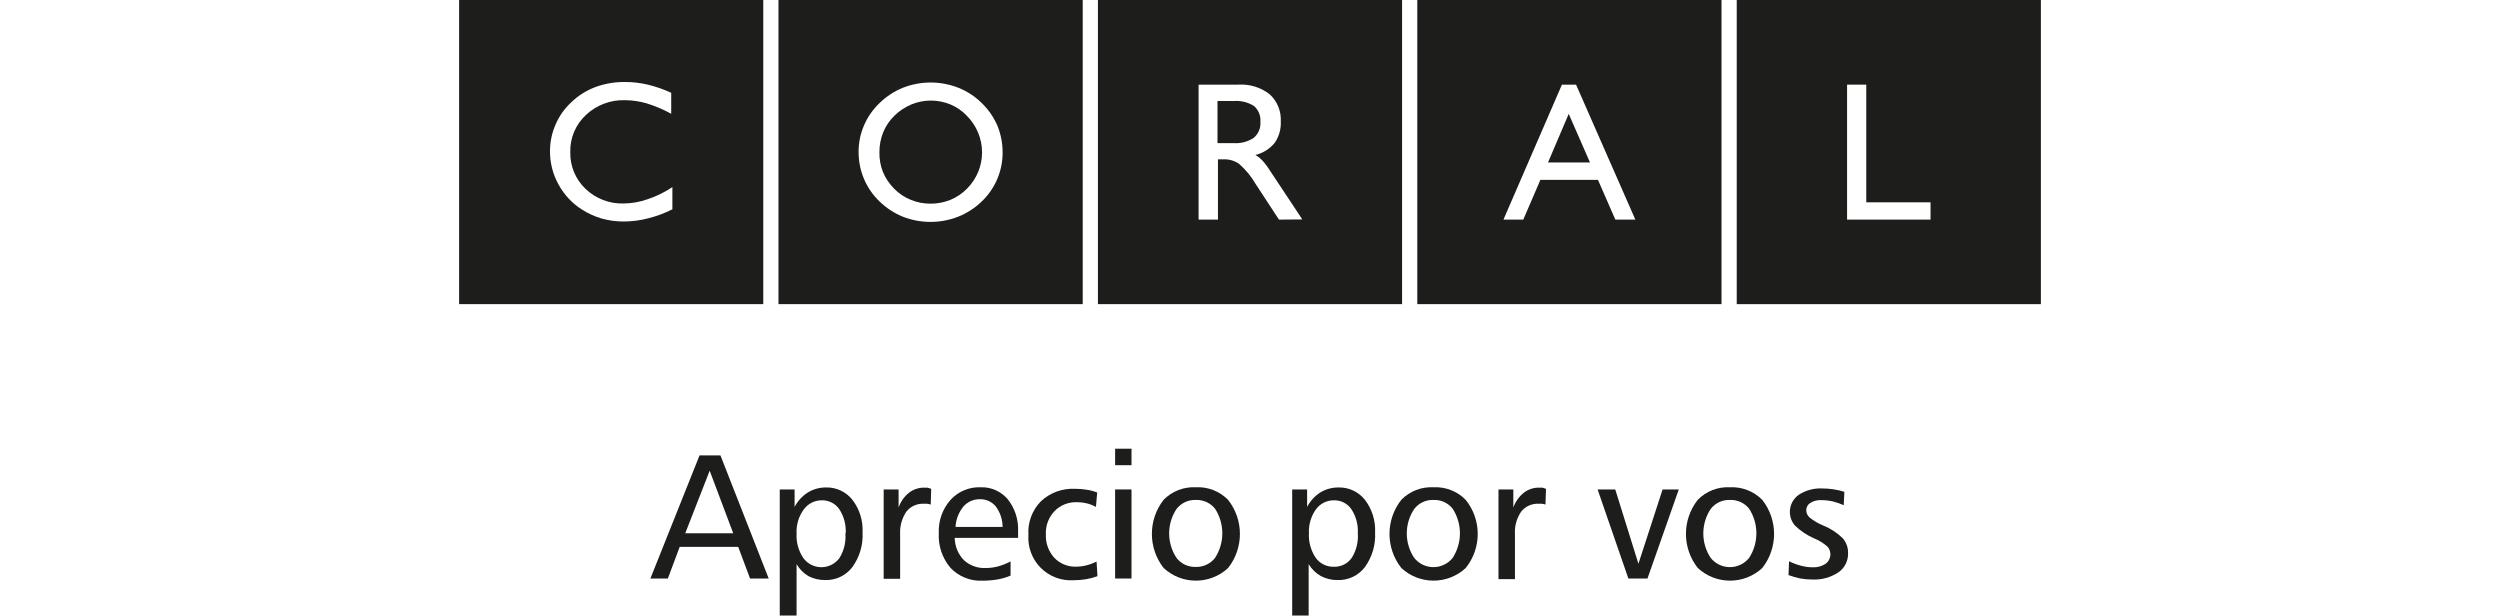
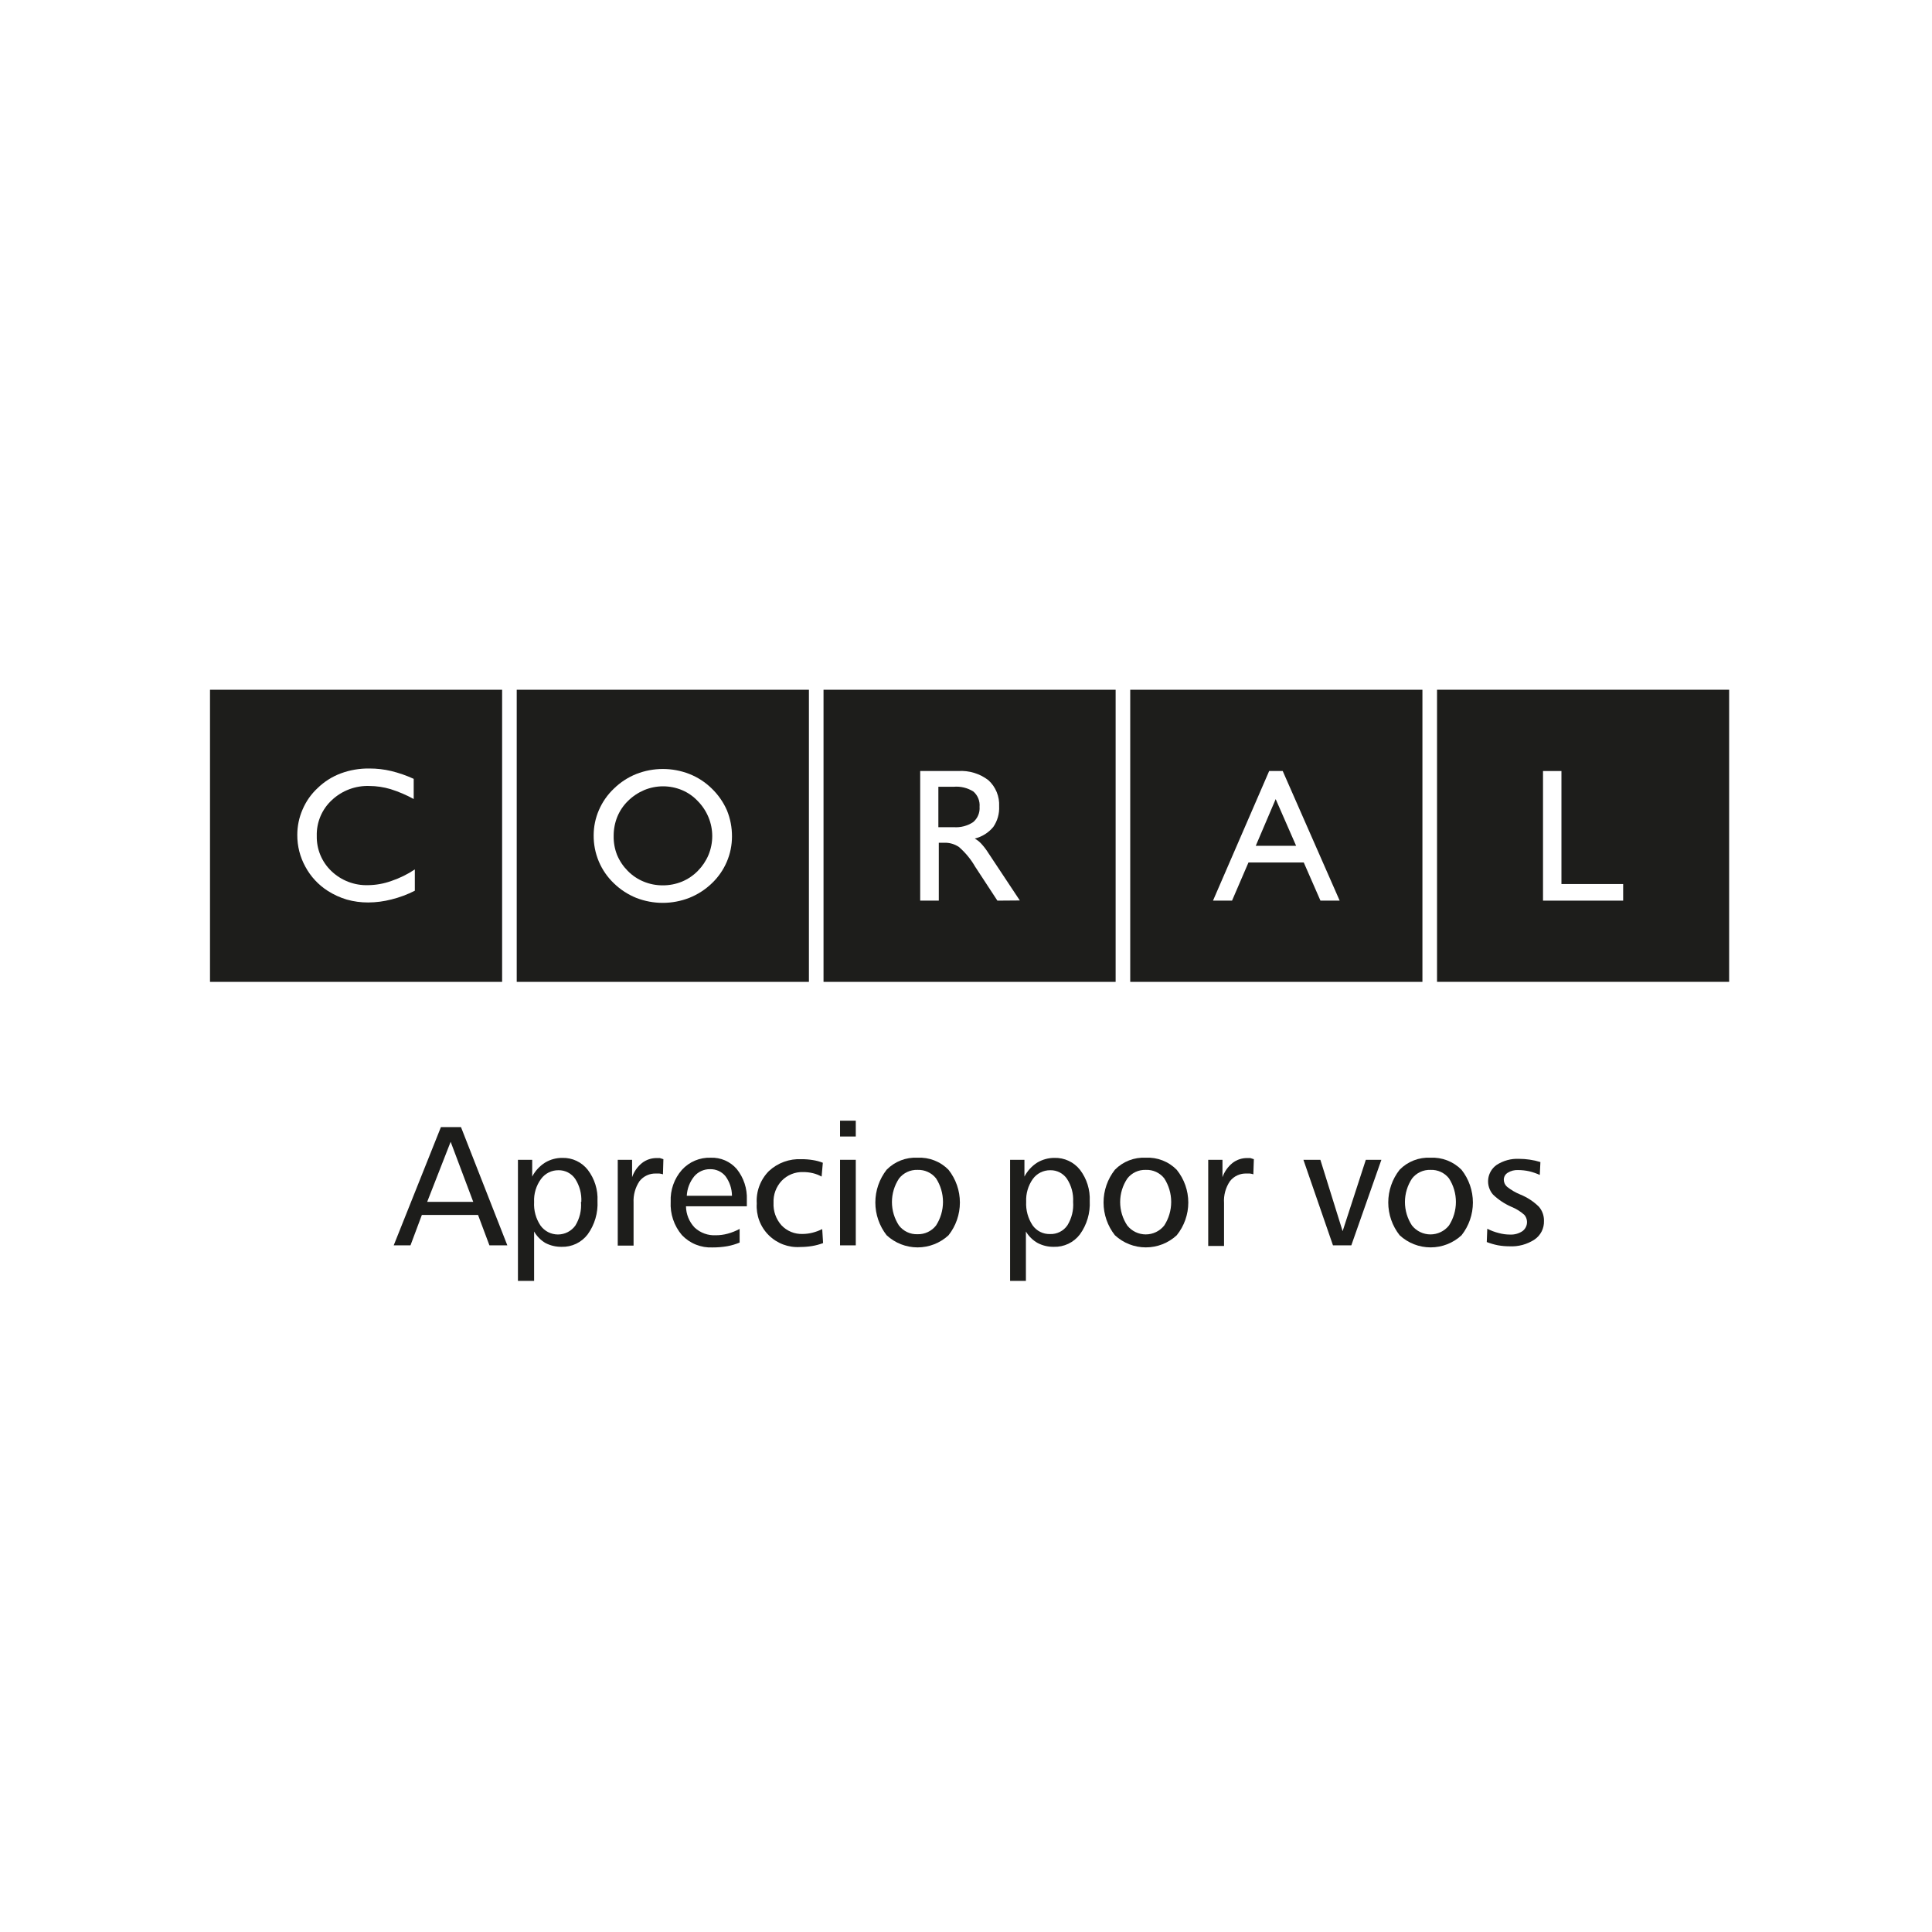
- <svg xmlns="http://www.w3.org/2000/svg" id="Capa_1" data-name="Capa 1" viewBox="0 0 276.18 68">
-   <defs>
-     <style>.cls-1{fill:none;}.cls-2,.cls-3{fill:#1d1d1b;}.cls-2{fill-rule:evenodd;}</style>
-   </defs>
-   <rect class="cls-1" width="276.18" height="68" />
-   <path class="cls-2" d="M191.86,0V33.6h33.6V0Zm21.41,24.26h-9.22V9.35h2.12v13h7.1Z" />
-   <polygon class="cls-2" points="171.01 17.95 175.65 17.95 173.3 12.58 171.01 17.95" />
-   <path class="cls-2" d="M156.57,0V33.6h33.61V0Zm21.88,24.26-1.92-4.39h-6.36l-1.89,4.39h-2.19l6.46-14.91h1.56l6.55,14.91Z" />
-   <path class="cls-2" d="M121.29,0V33.6h33.6V0Zm20,24.26-2.56-3.91a8.88,8.88,0,0,0-1.86-2.26,2.85,2.85,0,0,0-1.68-.49h-.64v6.66h-2.14V9.35h4.37a5.14,5.14,0,0,1,3.48,1.06,3.8,3.8,0,0,1,1.23,3,3.85,3.85,0,0,1-.67,2.37,4,4,0,0,1-2.13,1.34,3.2,3.2,0,0,1,.7.54,7.4,7.4,0,0,1,.86,1.12l3.62,5.46Z" />
-   <path class="cls-2" d="M139.24,13.47a2.1,2.1,0,0,0-.71-1.76,3.66,3.66,0,0,0-2.26-.55H134.5v4.65h1.77a3.58,3.58,0,0,0,2.23-.58A2.09,2.09,0,0,0,139.24,13.47Z" />
-   <path class="cls-2" d="M86,0V33.6h33.61V0Zm24.16,19.8a7.47,7.47,0,0,1-1.71,2.46,8.06,8.06,0,0,1-2.6,1.68,8.4,8.4,0,0,1-6.11,0,8,8,0,0,1-2.56-1.67,7.51,7.51,0,0,1-1.74-2.52,7.62,7.62,0,0,1-.59-3,7.31,7.31,0,0,1,.6-2.9,7.5,7.5,0,0,1,1.73-2.48,7.93,7.93,0,0,1,2.58-1.68,8.38,8.38,0,0,1,6.1,0,7.71,7.71,0,0,1,2.57,1.67,7.86,7.86,0,0,1,1.75,2.51,7.84,7.84,0,0,1,.58,3A7.39,7.39,0,0,1,110.16,19.8Z" />
-   <path class="cls-2" d="M106.81,12.79A5.32,5.32,0,0,0,105,11.54a5.67,5.67,0,0,0-4.33,0,6,6,0,0,0-1.87,1.25,5.42,5.42,0,0,0-1.23,1.82,5.86,5.86,0,0,0-.42,2.2A5.67,5.67,0,0,0,97.54,19a5.83,5.83,0,0,0,1.23,1.84,5.47,5.47,0,0,0,1.83,1.23,5.66,5.66,0,0,0,2.19.43,5.78,5.78,0,0,0,2.2-.42,5.54,5.54,0,0,0,1.84-1.24A5.83,5.83,0,0,0,108.06,19a5.67,5.67,0,0,0,0-4.33A5.81,5.81,0,0,0,106.81,12.79Z" />
-   <path class="cls-2" d="M50.72,0V33.6h33.6V0ZM74.28,23.12a12.79,12.79,0,0,1-2.68,1,10.86,10.86,0,0,1-2.69.35,9,9,0,0,1-2.45-.33,8.66,8.66,0,0,1-2.19-1,7.55,7.55,0,0,1-2.58-2.78,7.47,7.47,0,0,1-.93-3.67,7.28,7.28,0,0,1,.61-2.92,7.18,7.18,0,0,1,1.73-2.46,7.71,7.71,0,0,1,2.67-1.69,9.13,9.13,0,0,1,3.29-.56,10.6,10.6,0,0,1,2.5.29,14.07,14.07,0,0,1,2.59.9v2.32a14.63,14.63,0,0,0-2.67-1.14,8.71,8.71,0,0,0-2.42-.36,6,6,0,0,0-4.32,1.62A5.4,5.4,0,0,0,63,16.81a5.43,5.43,0,0,0,1.68,4.05,5.84,5.84,0,0,0,4.22,1.62A8.21,8.21,0,0,0,71.57,22a11.49,11.49,0,0,0,2.71-1.33Z" />
-   <path class="cls-3" d="M77.28,50.31h2.31l5.33,13.6H82.86l-1.31-3.5H75.09l-1.31,3.5H71.85ZM78.4,52l-2.7,6.91H81Z" />
-   <path class="cls-3" d="M88,62.32V68H86.14V54.07h1.64V56a4.23,4.23,0,0,1,1.47-1.6,3.79,3.79,0,0,1,2-.55,3.59,3.59,0,0,1,2.92,1.37,5.45,5.45,0,0,1,1.12,3.59,6,6,0,0,1-1.13,3.84,3.63,3.63,0,0,1-3,1.43,3.93,3.93,0,0,1-1.86-.44A3.64,3.64,0,0,1,88,62.32Zm5.43-3.41a4.45,4.45,0,0,0-.7-2.64,2.27,2.27,0,0,0-1.93-1,2.44,2.44,0,0,0-2,1A4.13,4.13,0,0,0,88,58.93a4.4,4.4,0,0,0,.74,2.71,2.47,2.47,0,0,0,4,0A4.48,4.48,0,0,0,93.39,58.91Z" />
-   <path class="cls-3" d="M102.87,54l-.05,1.74a1.69,1.69,0,0,0-.41-.09l-.36,0a2.31,2.31,0,0,0-1.93.88A4.07,4.07,0,0,0,99.44,59v4.94H97.62V54.07h1.65v2a3.57,3.57,0,0,1,1.14-1.63,2.68,2.68,0,0,1,1.7-.57l.35,0Z" />
-   <path class="cls-3" d="M112.47,58.67v.75h-7a3.61,3.61,0,0,0,1,2.45,3.34,3.34,0,0,0,2.44.88,5.22,5.22,0,0,0,1.35-.18,6.5,6.5,0,0,0,1.38-.55v1.57a6.9,6.9,0,0,1-1.42.42,9.91,9.91,0,0,1-1.7.14A4.56,4.56,0,0,1,105,62.73a5.47,5.47,0,0,1-1.29-3.84A5.19,5.19,0,0,1,105,55.23a4.26,4.26,0,0,1,3.31-1.4,3.77,3.77,0,0,1,3,1.3A5.3,5.3,0,0,1,112.47,58.67Zm-1.71-.46a3.83,3.83,0,0,0-.76-2.27,2.2,2.2,0,0,0-1.76-.79,2.33,2.33,0,0,0-1.82.82,3.86,3.86,0,0,0-.86,2.24Z" />
-   <path class="cls-3" d="M121.21,54.41,121.07,56a3.93,3.93,0,0,0-1-.39,4.66,4.66,0,0,0-1.13-.13,3.27,3.27,0,0,0-2.46,1,3.48,3.48,0,0,0-.94,2.54,3.61,3.61,0,0,0,.91,2.58,3.18,3.18,0,0,0,2.44,1,4.69,4.69,0,0,0,1.11-.14,5.67,5.67,0,0,0,1.14-.42l.1,1.61a6.79,6.79,0,0,1-1.27.34,8.71,8.71,0,0,1-1.36.11,4.7,4.7,0,0,1-5-5A4.86,4.86,0,0,1,115,55.37,5.12,5.12,0,0,1,118.76,54a7.59,7.59,0,0,1,1.29.1A5.34,5.34,0,0,1,121.21,54.41Z" />
-   <path class="cls-3" d="M123.19,49.57H125v1.82h-1.81Zm0,4.5H125v9.84h-1.81Z" />
-   <path class="cls-3" d="M132.1,53.83a4.65,4.65,0,0,1,3.57,1.39,6.08,6.08,0,0,1,0,7.53,5.24,5.24,0,0,1-7.12,0,6.12,6.12,0,0,1,0-7.54A4.64,4.64,0,0,1,132.1,53.83Zm0,1.4a2.57,2.57,0,0,0-2.13,1,4.9,4.9,0,0,0,0,5.4,2.57,2.57,0,0,0,2.13,1,2.61,2.61,0,0,0,2.13-1,5,5,0,0,0,0-5.43A2.59,2.59,0,0,0,132.12,55.23Z" />
-   <path class="cls-3" d="M144.57,62.32V68h-1.82V54.07h1.65V56a4.21,4.21,0,0,1,1.46-1.6,3.84,3.84,0,0,1,2-.55,3.61,3.61,0,0,1,2.93,1.37,5.5,5.5,0,0,1,1.12,3.59,6,6,0,0,1-1.13,3.84,3.63,3.63,0,0,1-3,1.43,3.87,3.87,0,0,1-1.86-.44A3.67,3.67,0,0,1,144.57,62.32ZM150,58.91a4.38,4.38,0,0,0-.7-2.64,2.26,2.26,0,0,0-1.93-1,2.44,2.44,0,0,0-2,1,4.2,4.2,0,0,0-.77,2.63,4.47,4.47,0,0,0,.74,2.71,2.37,2.37,0,0,0,2,1,2.31,2.31,0,0,0,2-1A4.48,4.48,0,0,0,150,58.91Z" />
-   <path class="cls-3" d="M158.35,53.83a4.65,4.65,0,0,1,3.57,1.39,6,6,0,0,1,0,7.53,5.23,5.23,0,0,1-7.11,0,6.08,6.08,0,0,1,0-7.54A4.62,4.62,0,0,1,158.35,53.83Zm0,1.4a2.56,2.56,0,0,0-2.12,1,4.86,4.86,0,0,0,0,5.4,2.72,2.72,0,0,0,4.25,0,5,5,0,0,0,0-5.43A2.56,2.56,0,0,0,158.37,55.23Z" />
-   <path class="cls-3" d="M170.79,54l-.06,1.74a1.62,1.62,0,0,0-.4-.09l-.36,0a2.3,2.3,0,0,0-1.93.88,4,4,0,0,0-.68,2.51v4.94h-1.82V54.07h1.64v2a3.67,3.67,0,0,1,1.15-1.63,2.68,2.68,0,0,1,1.69-.57l.36,0Z" />
-   <path class="cls-3" d="M176.49,54.07h1.95L181,62.28l2.67-8.21h1.79L182,63.91h-2.11Z" />
-   <path class="cls-3" d="M191.1,53.83a4.69,4.69,0,0,1,3.58,1.39,6.08,6.08,0,0,1,0,7.53,5.24,5.24,0,0,1-7.12,0,6.08,6.08,0,0,1,0-7.54A4.62,4.62,0,0,1,191.1,53.83Zm0,1.4a2.56,2.56,0,0,0-2.12,1,4.9,4.9,0,0,0,0,5.4,2.72,2.72,0,0,0,4.25,0,5,5,0,0,0,0-5.43A2.56,2.56,0,0,0,191.12,55.23Z" />
-   <path class="cls-3" d="M203.75,54.33l-.07,1.48a7,7,0,0,0-1.22-.42,6,6,0,0,0-1.27-.14,2.05,2.05,0,0,0-1.2.31.93.93,0,0,0-.45.81,1.09,1.09,0,0,0,.37.8,6.2,6.2,0,0,0,1.54.9,6.52,6.52,0,0,1,2.13,1.4,2.41,2.41,0,0,1,.58,1.63,2.48,2.48,0,0,1-1.07,2.13,4.8,4.8,0,0,1-2.91.79,7.39,7.39,0,0,1-1.33-.12,7.73,7.73,0,0,1-1.27-.37l.06-1.53a6.08,6.08,0,0,0,1.34.5,4.78,4.78,0,0,0,1.27.17,2.36,2.36,0,0,0,1.43-.39,1.29,1.29,0,0,0,.22-1.88,5.05,5.05,0,0,0-1.48-.92,7.21,7.21,0,0,1-2.12-1.41,2.31,2.31,0,0,1,.4-3.4,4.35,4.35,0,0,1,2.6-.71,8.31,8.31,0,0,1,1.21.09A7.66,7.66,0,0,1,203.75,54.33Z" />
+ <svg xmlns="http://www.w3.org/2000/svg" width="200" height="200" viewBox="0 0 200 200" fill="none">
+   <path fill-rule="evenodd" clip-rule="evenodd" d="M148.761 71.401V101.64H179V71.401H148.761ZM168.029 93.234H159.732V79.816H161.64V91.515H168.029V93.234Z" fill="#1D1D1B" />
+   <path fill-rule="evenodd" clip-rule="evenodd" d="M129.997 87.556H134.173L132.058 82.723L129.997 87.556Z" fill="#1D1D1B" />
+   <path fill-rule="evenodd" clip-rule="evenodd" d="M117.001 71.401V101.64H147.249V71.401H117.001ZM136.693 93.234L134.965 89.284H129.241L127.54 93.234H125.569L131.383 79.816H132.787L138.682 93.234H136.693Z" fill="#1D1D1B" />
+   <path fill-rule="evenodd" clip-rule="evenodd" d="M85.251 71.401V101.64H115.49V71.401H85.251ZM103.25 93.234L100.946 89.716C100.504 88.95 99.939 88.262 99.272 87.682C98.827 87.38 98.298 87.225 97.76 87.241H97.184V93.234H95.258V79.816H99.191C100.317 79.742 101.43 80.081 102.323 80.77C102.695 81.11 102.988 81.529 103.179 81.996C103.37 82.463 103.456 82.966 103.43 83.47C103.468 84.228 103.256 84.977 102.827 85.603C102.334 86.2 101.662 86.623 100.91 86.809C101.142 86.941 101.354 87.104 101.54 87.295C101.83 87.605 102.089 87.943 102.314 88.303L105.572 93.216L103.25 93.234Z" fill="#1D1D1B" />
+   <path fill-rule="evenodd" clip-rule="evenodd" d="M101.405 83.524C101.43 83.228 101.386 82.931 101.275 82.656C101.164 82.38 100.989 82.135 100.766 81.94C100.16 81.558 99.446 81.384 98.732 81.445H97.139V85.63H98.732C99.44 85.682 100.146 85.498 100.739 85.108C100.968 84.916 101.148 84.672 101.263 84.396C101.379 84.121 101.428 83.822 101.405 83.524Z" fill="#1D1D1B" />
+   <path fill-rule="evenodd" clip-rule="evenodd" d="M53.491 71.401V101.64H83.739V71.401H53.491ZM75.234 89.221C74.876 90.055 74.352 90.808 73.695 91.434C73.02 92.085 72.226 92.598 71.355 92.946C69.587 93.637 67.624 93.637 65.856 92.946C64.999 92.598 64.217 92.088 63.553 91.443C62.88 90.803 62.347 90.031 61.987 89.175C61.629 88.321 61.448 87.402 61.456 86.476C61.456 85.578 61.639 84.69 61.996 83.866C62.358 83.024 62.887 82.264 63.553 81.634C64.22 80.983 65.009 80.469 65.874 80.122C67.639 79.432 69.599 79.432 71.364 80.122C72.228 80.463 73.014 80.974 73.677 81.625C74.345 82.267 74.88 83.035 75.252 83.884C75.602 84.741 75.779 85.658 75.774 86.584C75.776 87.49 75.592 88.388 75.234 89.221Z" fill="#1D1D1B" />
+   <path fill-rule="evenodd" clip-rule="evenodd" d="M72.219 82.912C71.76 82.427 71.206 82.044 70.59 81.787C69.343 81.271 67.941 81.271 66.693 81.787C66.067 82.052 65.496 82.434 65.01 82.912C64.534 83.376 64.157 83.934 63.904 84.55C63.651 85.179 63.523 85.852 63.526 86.53C63.511 87.203 63.631 87.873 63.877 88.501C64.136 89.118 64.512 89.68 64.984 90.156C65.452 90.633 66.012 91.01 66.63 91.263C67.255 91.522 67.925 91.653 68.601 91.65C69.28 91.655 69.952 91.526 70.581 91.272C71.203 91.016 71.766 90.636 72.237 90.156C72.709 89.68 73.084 89.118 73.344 88.501C73.86 87.253 73.86 85.852 73.344 84.604C73.083 83.972 72.701 83.397 72.219 82.912Z" fill="#1D1D1B" />
+   <path fill-rule="evenodd" clip-rule="evenodd" d="M21.74 71.401V101.64H51.979V71.401H21.74ZM42.943 92.208C42.176 92.598 41.367 92.9 40.532 93.108C39.741 93.314 38.928 93.42 38.111 93.423C37.365 93.426 36.623 93.326 35.906 93.126C35.21 92.92 34.547 92.617 33.935 92.226C32.961 91.604 32.161 90.743 31.613 89.725C31.055 88.714 30.767 87.576 30.776 86.422C30.776 85.517 30.962 84.622 31.325 83.794C31.682 82.954 32.212 82.2 32.882 81.58C33.569 80.912 34.387 80.394 35.285 80.059C36.232 79.71 37.236 79.54 38.246 79.555C39.003 79.552 39.758 79.64 40.495 79.816C41.297 80.009 42.078 80.281 42.826 80.626V82.714C42.061 82.293 41.257 81.949 40.423 81.688C39.716 81.478 38.983 81.369 38.246 81.364C37.533 81.338 36.823 81.454 36.156 81.704C35.489 81.954 34.877 82.334 34.358 82.822C33.847 83.292 33.443 83.866 33.173 84.506C32.903 85.146 32.773 85.836 32.792 86.53C32.777 87.209 32.903 87.884 33.163 88.511C33.424 89.139 33.812 89.705 34.304 90.174C34.808 90.658 35.404 91.035 36.056 91.286C36.708 91.536 37.403 91.654 38.102 91.632C38.921 91.623 39.733 91.477 40.505 91.201C41.367 90.91 42.187 90.508 42.943 90.004V92.208Z" fill="#1D1D1B" />
+   <path d="M45.643 116.678H47.722L52.519 128.918H50.665L49.486 125.768H43.672L42.493 128.918H40.757L45.643 116.678ZM46.651 118.199L44.221 124.418H48.991L46.651 118.199Z" fill="#1D1D1B" />
+   <path d="M55.291 127.487V132.599H53.617V120.062H55.093V121.799C55.401 121.212 55.857 120.716 56.416 120.359C56.958 120.03 57.581 119.859 58.216 119.864C58.72 119.851 59.22 119.955 59.676 120.169C60.132 120.383 60.532 120.701 60.844 121.097C61.552 122.02 61.91 123.166 61.852 124.328C61.918 125.562 61.559 126.782 60.835 127.784C60.52 128.198 60.11 128.531 59.641 128.755C59.171 128.978 58.655 129.087 58.135 129.071C57.553 129.079 56.978 128.943 56.461 128.675C55.975 128.386 55.572 127.977 55.291 127.487ZM60.178 124.418C60.222 123.58 60.002 122.749 59.548 122.042C59.357 121.759 59.097 121.528 58.794 121.371C58.49 121.214 58.153 121.135 57.811 121.142C57.461 121.138 57.115 121.217 56.802 121.374C56.489 121.53 56.217 121.76 56.011 122.042C55.502 122.733 55.247 123.579 55.291 124.436C55.24 125.3 55.474 126.157 55.957 126.875C56.163 127.159 56.434 127.391 56.746 127.551C57.059 127.71 57.406 127.793 57.757 127.793C58.108 127.793 58.454 127.71 58.767 127.551C59.08 127.391 59.351 127.159 59.557 126.875C60.01 126.14 60.215 125.279 60.142 124.418H60.178Z" fill="#1D1D1B" />
+   <path d="M68.674 119.999L68.629 121.565C68.509 121.523 68.385 121.496 68.26 121.484H67.936C67.604 121.468 67.273 121.531 66.971 121.669C66.669 121.807 66.404 122.015 66.199 122.276C65.761 122.932 65.546 123.712 65.587 124.499V128.945H63.949V120.062H65.434V121.862C65.63 121.286 65.986 120.777 66.46 120.395C66.896 120.054 67.436 119.873 67.99 119.882H68.305L68.674 119.999Z" fill="#1D1D1B" />
+   <path d="M77.313 124.202V124.877H71.013C71.023 125.699 71.345 126.487 71.913 127.082C72.208 127.354 72.554 127.564 72.931 127.7C73.308 127.836 73.709 127.895 74.109 127.874C74.519 127.873 74.928 127.819 75.324 127.712C75.756 127.595 76.172 127.429 76.566 127.217V128.63C76.155 128.801 75.727 128.928 75.288 129.008C74.783 129.094 74.271 129.136 73.758 129.134C73.169 129.161 72.582 129.061 72.035 128.84C71.488 128.62 70.996 128.284 70.59 127.856C69.775 126.895 69.36 125.658 69.429 124.4C69.376 123.193 69.792 122.013 70.59 121.106C70.965 120.692 71.426 120.364 71.94 120.147C72.455 119.929 73.011 119.827 73.569 119.846C74.078 119.826 74.585 119.921 75.053 120.123C75.52 120.326 75.936 120.631 76.269 121.016C76.991 121.917 77.362 123.049 77.313 124.202ZM75.774 123.788C75.77 123.052 75.531 122.336 75.09 121.745C74.897 121.514 74.655 121.33 74.38 121.207C74.106 121.084 73.807 121.025 73.506 121.034C73.196 121.028 72.888 121.091 72.604 121.219C72.321 121.347 72.07 121.536 71.868 121.772C71.403 122.345 71.132 123.051 71.094 123.788H75.774Z" fill="#1D1D1B" />
+   <path d="M85.179 120.368L85.053 121.799C84.77 121.642 84.467 121.524 84.153 121.448C83.82 121.368 83.478 121.329 83.136 121.331C82.724 121.318 82.315 121.391 81.933 121.546C81.552 121.701 81.207 121.935 80.922 122.231C80.635 122.536 80.413 122.896 80.267 123.288C80.122 123.681 80.057 124.099 80.076 124.517C80.034 125.369 80.328 126.202 80.895 126.839C81.175 127.137 81.516 127.372 81.895 127.527C82.274 127.683 82.682 127.755 83.091 127.739C83.427 127.737 83.763 127.695 84.09 127.613C84.444 127.524 84.788 127.397 85.116 127.235L85.206 128.684C84.835 128.823 84.453 128.925 84.063 128.99C83.658 129.055 83.249 129.088 82.839 129.089C82.237 129.129 81.635 129.04 81.071 128.828C80.507 128.615 79.995 128.285 79.569 127.859C79.142 127.433 78.812 126.921 78.6 126.357C78.388 125.793 78.299 125.19 78.339 124.589C78.299 123.973 78.389 123.355 78.605 122.777C78.82 122.198 79.156 121.672 79.59 121.232C80.042 120.81 80.575 120.483 81.156 120.271C81.738 120.06 82.356 119.967 82.974 119.999C83.362 119.996 83.751 120.026 84.135 120.089C84.492 120.143 84.842 120.236 85.179 120.368Z" fill="#1D1D1B" />
+   <path d="M86.961 116.013H88.59V117.651H86.961V116.013ZM86.961 120.062H88.59V128.918H86.961V120.062Z" fill="#1D1D1B" />
+   <path d="M94.98 119.846C95.573 119.815 96.167 119.91 96.721 120.126C97.275 120.341 97.776 120.673 98.192 121.097C98.954 122.063 99.368 123.256 99.368 124.486C99.368 125.715 98.954 126.909 98.192 127.874C97.321 128.681 96.176 129.13 94.989 129.13C93.8 129.13 92.656 128.681 91.785 127.874C91.027 126.905 90.615 125.711 90.615 124.481C90.615 123.251 91.027 122.057 91.785 121.088C92.199 120.667 92.698 120.339 93.249 120.124C93.799 119.91 94.389 119.816 94.98 119.846ZM94.98 121.106C94.611 121.093 94.245 121.168 93.912 121.324C93.579 121.481 93.287 121.714 93.062 122.006C92.587 122.727 92.333 123.572 92.333 124.436C92.333 125.3 92.587 126.145 93.062 126.866C93.287 127.158 93.579 127.392 93.912 127.548C94.245 127.705 94.611 127.78 94.98 127.766C95.347 127.777 95.712 127.701 96.045 127.544C96.378 127.388 96.67 127.156 96.896 126.866C97.367 126.138 97.618 125.29 97.618 124.423C97.618 123.556 97.367 122.707 96.896 121.979C96.67 121.696 96.38 121.47 96.05 121.318C95.721 121.167 95.36 121.094 94.997 121.106H94.98Z" fill="#1D1D1B" />
+   <path d="M106.202 127.487V132.599H104.564V120.062H106.049V121.799C106.354 121.213 106.807 120.716 107.363 120.359C107.906 120.032 108.529 119.861 109.163 119.864C109.668 119.851 110.169 119.955 110.627 120.169C111.085 120.383 111.486 120.701 111.8 121.097C112.505 122.022 112.862 123.166 112.808 124.328C112.874 125.562 112.515 126.782 111.791 127.784C111.476 128.198 111.066 128.531 110.597 128.755C110.127 128.978 109.611 129.087 109.091 129.071C108.508 129.081 107.933 128.945 107.417 128.675C106.915 128.392 106.496 127.982 106.202 127.487ZM111.089 124.418C111.137 123.579 110.917 122.747 110.459 122.042C110.268 121.758 110.009 121.527 109.706 121.37C109.402 121.212 109.064 121.134 108.722 121.142C108.372 121.138 108.026 121.217 107.713 121.374C107.4 121.53 107.128 121.76 106.922 122.042C106.433 122.731 106.189 123.565 106.229 124.409C106.183 125.272 106.417 126.128 106.895 126.848C107.098 127.135 107.368 127.367 107.682 127.524C107.996 127.681 108.344 127.758 108.695 127.748C109.046 127.763 109.396 127.688 109.711 127.53C110.026 127.373 110.295 127.138 110.495 126.848C110.945 126.121 111.153 125.271 111.089 124.418Z" fill="#1D1D1B" />
+   <path d="M118.603 119.846C119.197 119.815 119.791 119.91 120.345 120.126C120.899 120.341 121.4 120.673 121.816 121.097C122.59 122.057 123.012 123.253 123.012 124.486C123.012 125.719 122.59 126.914 121.816 127.874C120.946 128.681 119.803 129.129 118.617 129.129C117.43 129.129 116.288 128.681 115.417 127.874C114.654 126.908 114.239 125.713 114.239 124.481C114.239 123.25 114.654 122.054 115.417 121.088C115.83 120.667 116.328 120.339 116.877 120.125C117.426 119.911 118.015 119.816 118.603 119.846ZM118.603 121.106C118.237 121.094 117.872 121.169 117.54 121.325C117.208 121.482 116.919 121.715 116.695 122.006C116.215 122.726 115.958 123.571 115.958 124.436C115.958 125.301 116.215 126.147 116.695 126.866C116.925 127.153 117.216 127.385 117.547 127.544C117.878 127.703 118.24 127.786 118.608 127.786C118.975 127.786 119.338 127.703 119.669 127.544C120 127.385 120.291 127.153 120.52 126.866C120.991 126.138 121.241 125.29 121.241 124.423C121.241 123.556 120.991 122.707 120.52 121.979C120.295 121.694 120.005 121.467 119.675 121.315C119.345 121.163 118.984 121.092 118.621 121.106H118.603Z" fill="#1D1D1B" />
+   <path d="M129.799 119.999L129.745 121.565C129.629 121.523 129.508 121.496 129.385 121.484H129.061C128.729 121.467 128.398 121.53 128.096 121.668C127.794 121.806 127.529 122.014 127.324 122.276C126.874 122.94 126.659 123.735 126.712 124.535V128.981H125.074V120.062H126.55V121.862C126.753 121.287 127.111 120.779 127.585 120.395C128.019 120.056 128.555 119.875 129.106 119.882H129.43L129.799 119.999Z" fill="#1D1D1B" />
+   <path d="M134.929 120.062H136.684L138.988 127.451L141.39 120.062H143.001L139.888 128.918H137.989L134.929 120.062Z" fill="#1D1D1B" />
+   <path d="M148.077 119.846C148.672 119.816 149.267 119.911 149.822 120.127C150.377 120.343 150.881 120.673 151.299 121.097C152.06 122.063 152.474 123.256 152.474 124.486C152.474 125.715 152.06 126.909 151.299 127.874C150.427 128.681 149.283 129.129 148.095 129.129C146.907 129.129 145.763 128.681 144.891 127.874C144.128 126.908 143.712 125.713 143.712 124.481C143.712 123.25 144.128 122.054 144.891 121.088C145.304 120.667 145.801 120.339 146.351 120.125C146.9 119.911 147.488 119.816 148.077 119.846ZM148.077 121.106C147.71 121.094 147.346 121.169 147.014 121.325C146.682 121.482 146.393 121.715 146.169 122.006C145.693 122.727 145.439 123.572 145.439 124.436C145.439 125.3 145.693 126.145 146.169 126.866C146.399 127.153 146.69 127.385 147.021 127.544C147.352 127.703 147.714 127.786 148.082 127.786C148.449 127.786 148.812 127.703 149.143 127.544C149.474 127.385 149.765 127.153 149.994 126.866C150.465 126.138 150.715 125.29 150.715 124.423C150.715 123.556 150.465 122.707 149.994 121.979C149.769 121.694 149.479 121.467 149.149 121.315C148.819 121.163 148.458 121.092 148.095 121.106H148.077Z" fill="#1D1D1B" />
+   <path d="M159.462 120.296L159.399 121.628C159.045 121.469 158.678 121.342 158.301 121.25C157.926 121.168 157.542 121.125 157.158 121.124C156.778 121.104 156.401 121.201 156.078 121.403C155.953 121.479 155.849 121.586 155.778 121.714C155.707 121.842 155.671 121.986 155.673 122.132C155.675 122.269 155.706 122.403 155.764 122.527C155.821 122.651 155.904 122.762 156.006 122.852C156.427 123.187 156.893 123.46 157.392 123.662C158.108 123.952 158.759 124.38 159.309 124.922C159.659 125.33 159.845 125.852 159.831 126.389C159.844 126.764 159.763 127.136 159.595 127.471C159.427 127.806 159.177 128.093 158.868 128.306C158.094 128.818 157.176 129.067 156.249 129.017C155.848 129.017 155.447 128.981 155.052 128.909C154.662 128.831 154.28 128.719 153.909 128.576L153.963 127.199C154.346 127.396 154.751 127.547 155.169 127.649C155.542 127.751 155.926 127.802 156.312 127.802C156.768 127.826 157.219 127.703 157.599 127.451C157.728 127.357 157.837 127.237 157.917 127.098C157.998 126.96 158.049 126.807 158.068 126.648C158.086 126.489 158.072 126.328 158.025 126.175C157.979 126.022 157.901 125.881 157.797 125.759C157.404 125.408 156.954 125.128 156.465 124.931C155.759 124.625 155.113 124.195 154.557 123.662C154.366 123.443 154.223 123.187 154.138 122.91C154.052 122.633 154.025 122.341 154.059 122.052C154.093 121.764 154.187 121.486 154.334 121.236C154.482 120.987 154.681 120.771 154.917 120.602C155.61 120.147 156.429 119.923 157.257 119.963C157.622 119.964 157.985 119.991 158.346 120.044C158.724 120.097 159.098 120.181 159.462 120.296Z" fill="#1D1D1B" />
</svg>
